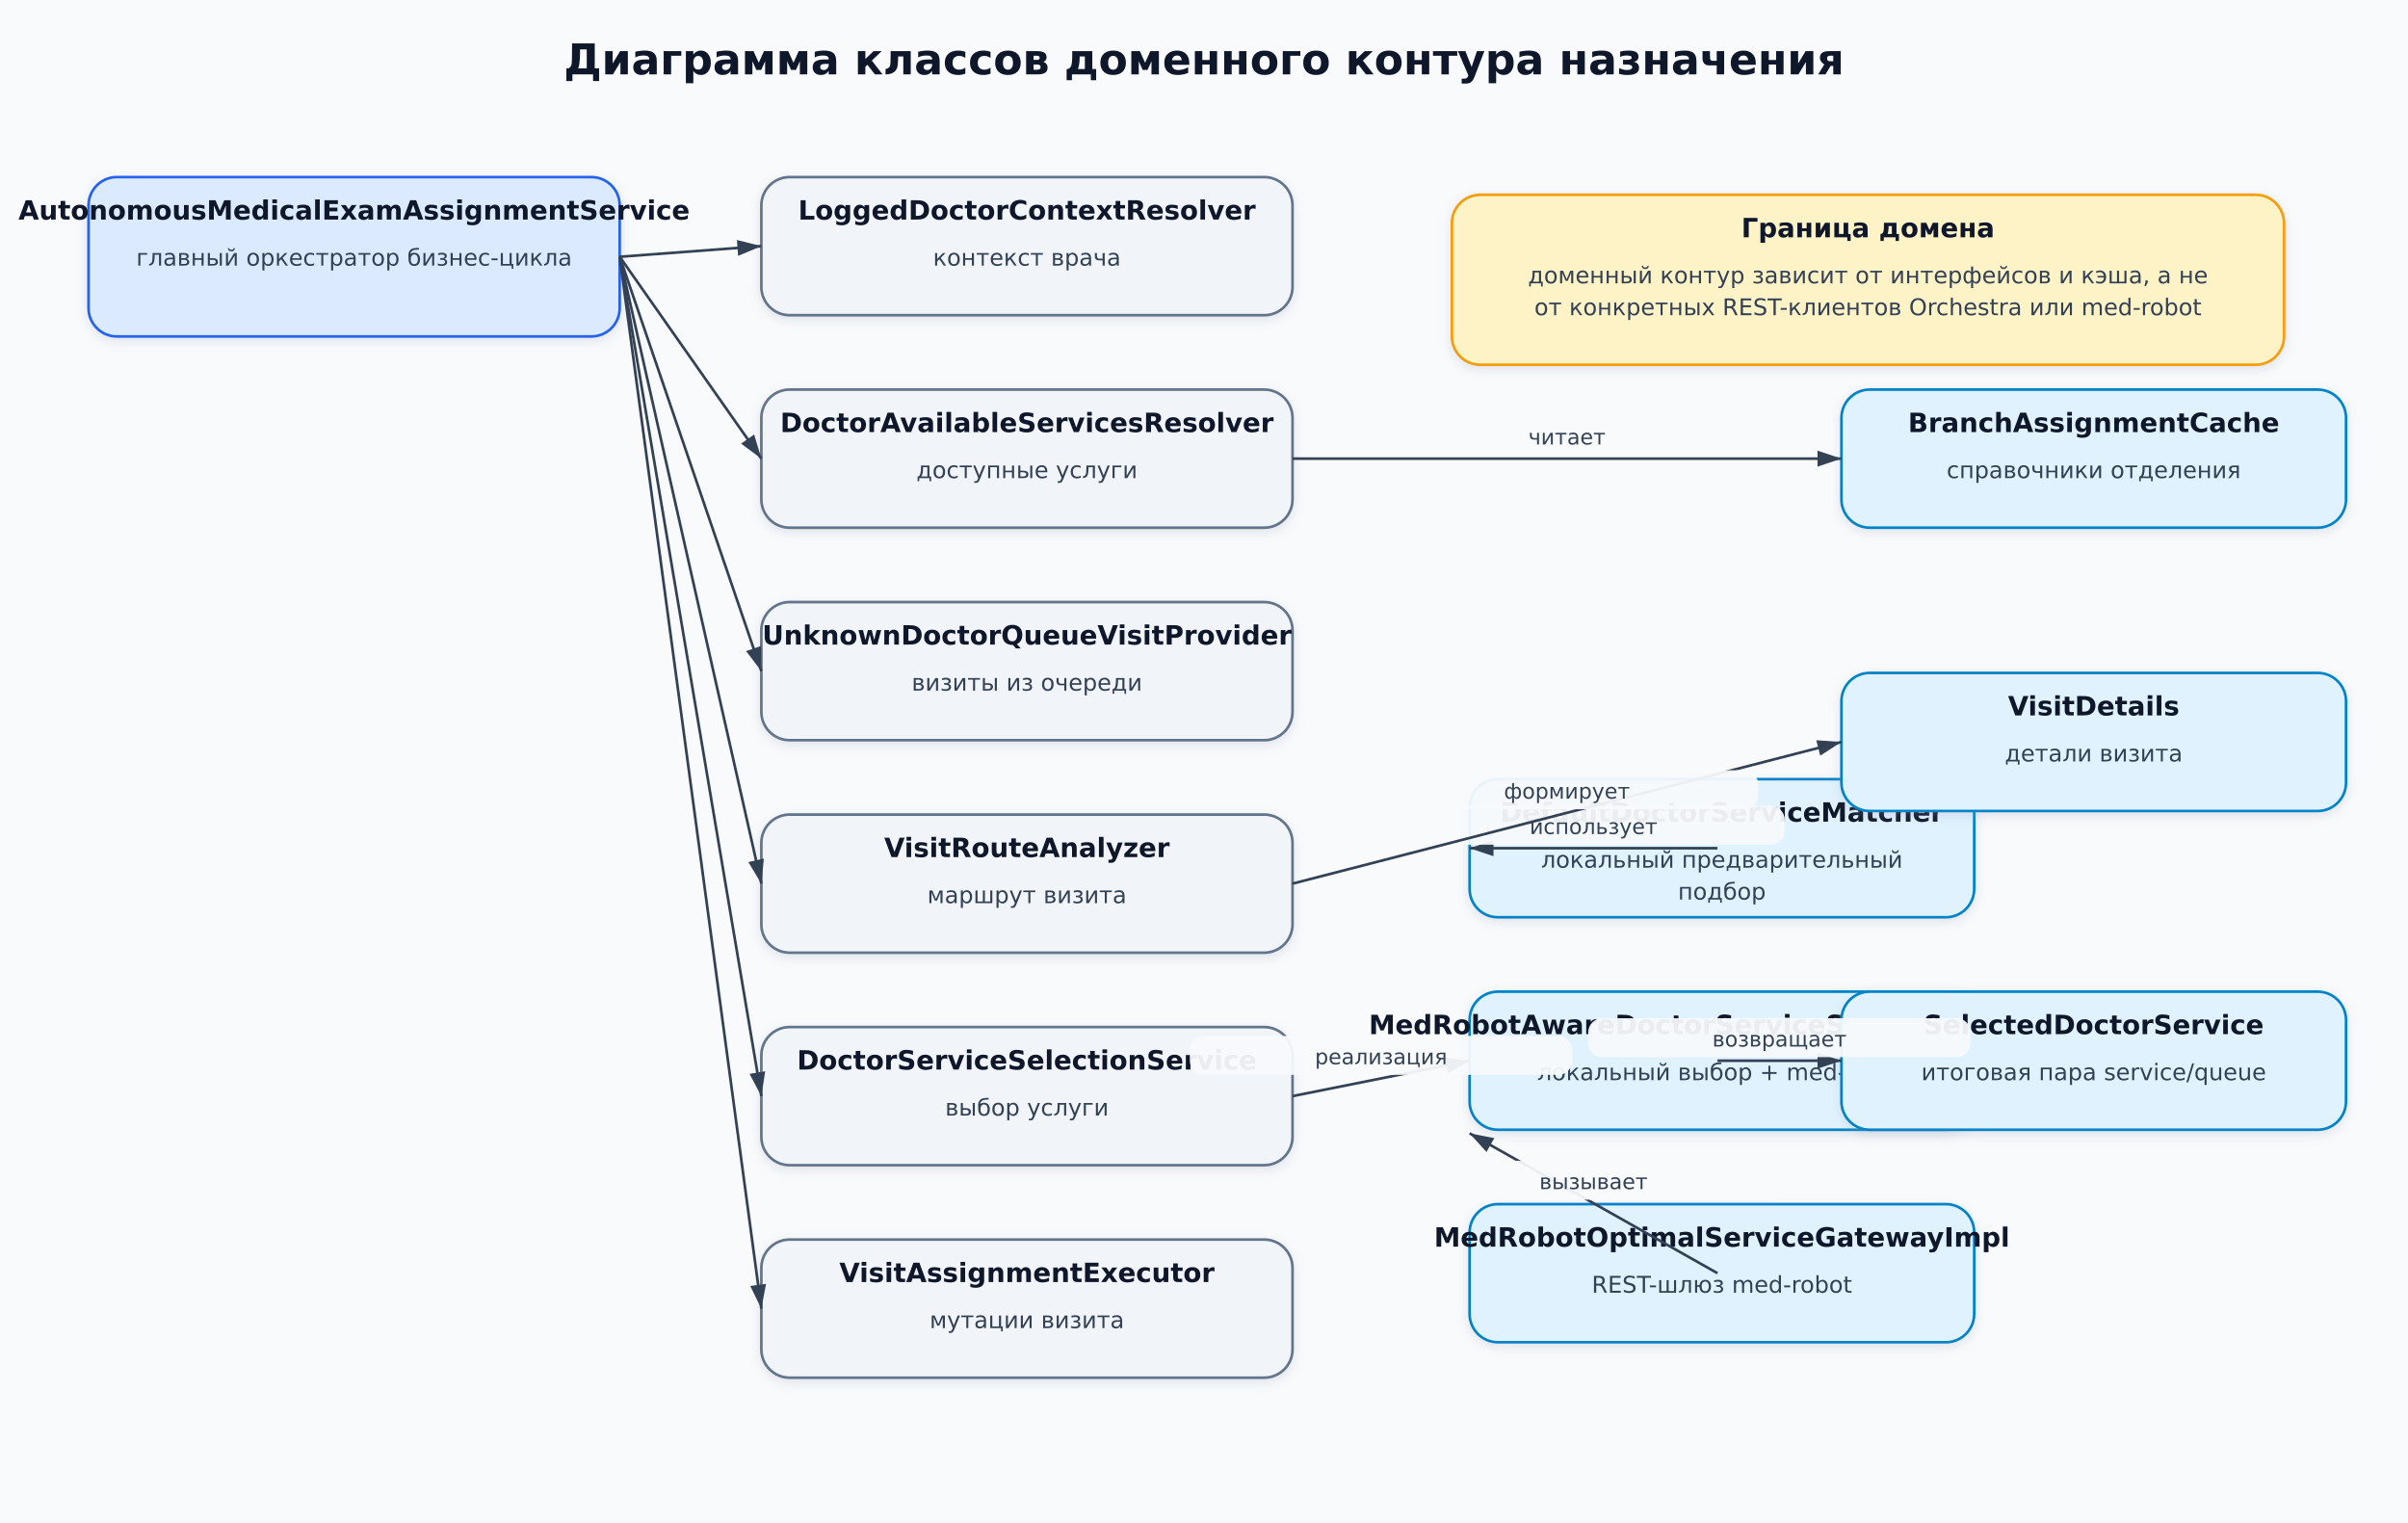
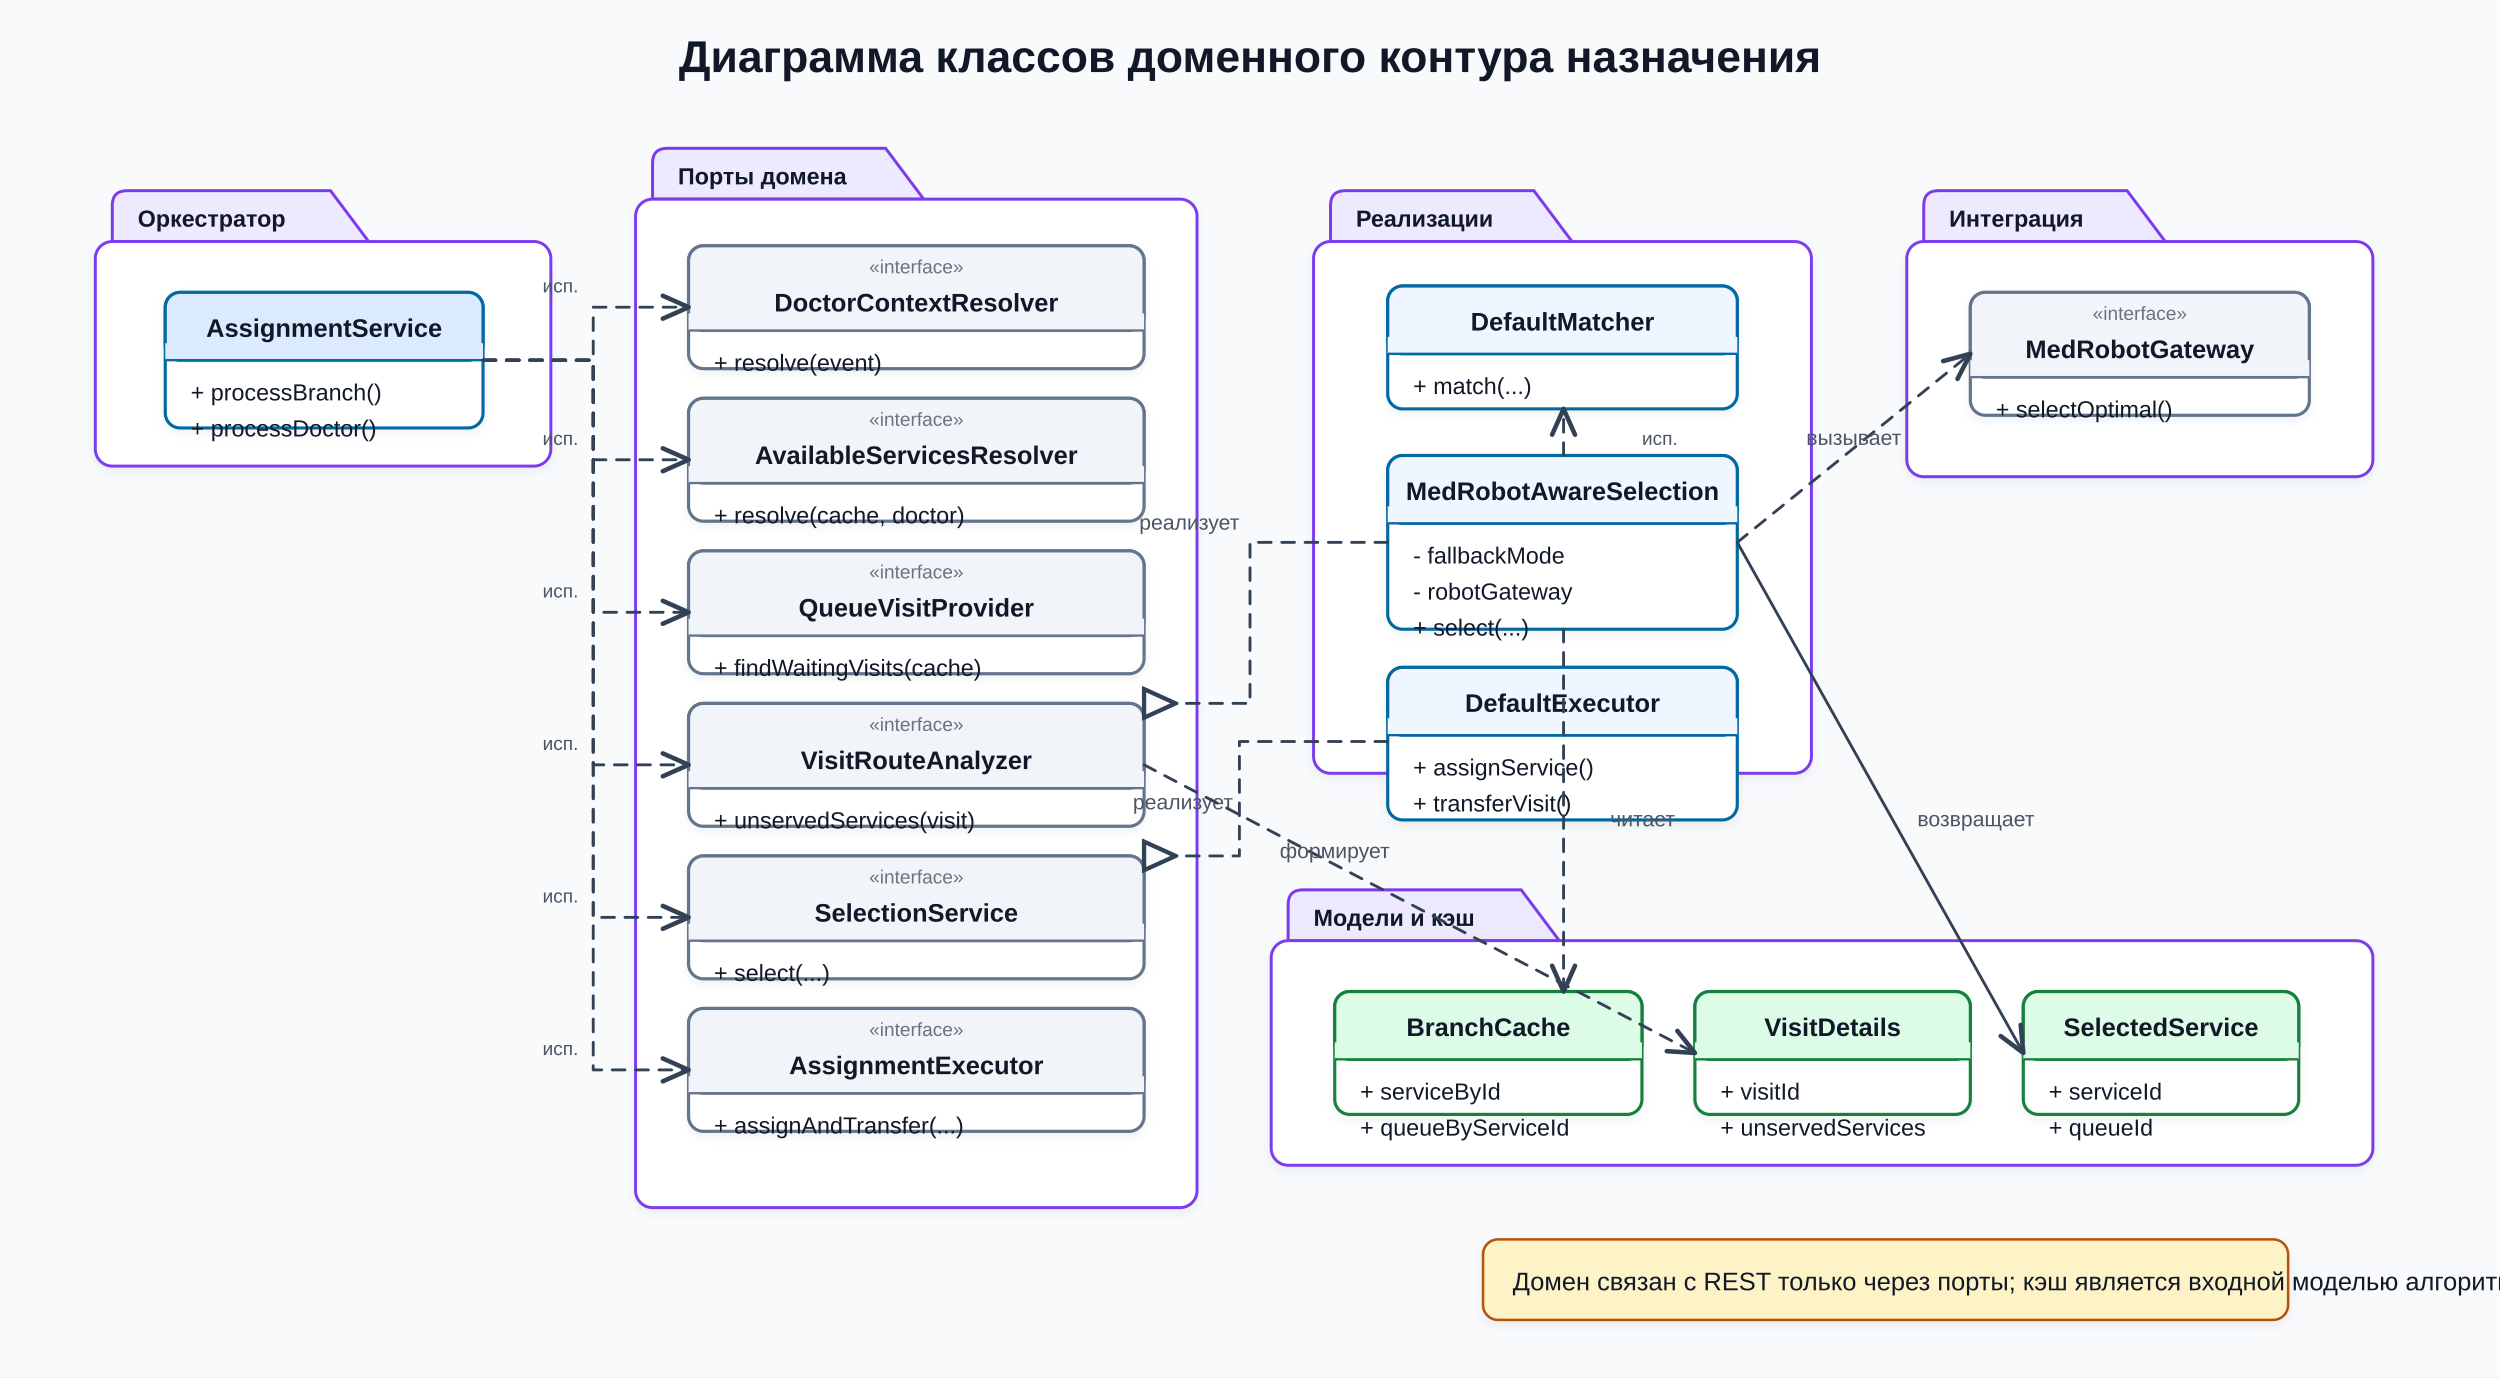
- <svg xmlns="http://www.w3.org/2000/svg" width="1360" height="860" viewBox="0 0 1360 860" role="img" aria-label="Диаграмма классов доменного контура назначения">
+ <svg xmlns="http://www.w3.org/2000/svg" width="1180" height="650" viewBox="0 0 1180 650">
  <defs>
-     <marker id="arrow" markerWidth="10" markerHeight="10" refX="9" refY="3" orient="auto" markerUnits="strokeWidth">
-       <path d="M0,0 L0,6 L9,3 z" fill="#334155" />
+     <marker id="arrow" markerWidth="12" markerHeight="10" refX="10" refY="5" orient="auto" markerUnits="strokeWidth">
+       <path d="M 1 1 L 10 5 L 1 9" fill="none" stroke="#334155" stroke-width="1.6" stroke-linecap="round" stroke-linejoin="round" />
    </marker>
-     <filter id="shadow" x="-10%" y="-10%" width="120%" height="130%">
-       <feDropShadow dx="0" dy="2" stdDeviation="3" flood-color="#94A3B8" flood-opacity="0.25" />
+     <marker id="triangle" markerWidth="14" markerHeight="12" refX="12" refY="6" orient="auto" markerUnits="strokeWidth">
+       <path d="M 1 6 L 12 1 L 12 11 Z" fill="#F8FAFC" stroke="#334155" stroke-width="1.5" />
+     </marker>
+     <marker id="green-dot" markerWidth="10" markerHeight="10" refX="5" refY="5" orient="auto">
+       <circle cx="5" cy="5" r="4" fill="#16A34A" />
+     </marker>
+     <filter id="card-shadow" x="-15%" y="-15%" width="130%" height="130%">
+       <feDropShadow dx="0" dy="2" stdDeviation="2" flood-color="#94A3B8" flood-opacity="0.16" />
    </filter>
  </defs>
-   <rect width="100%" height="100%" fill="#F8FAFC" />
-   <text x="680.0" y="42" text-anchor="middle" font-family="DejaVu Sans, Arial, sans-serif" font-size="24" font-weight="700" fill="#0F172A">Диаграмма классов доменного контура назначения</text>
-   <rect x="50" y="100" width="300" height="90" rx="16" fill="#DBEAFE" stroke="#2563EB" stroke-width="1.5" filter="url(#shadow)" />
-   <text x="200.0" y="124" text-anchor="middle" font-family="DejaVu Sans, Arial, sans-serif" font-size="15" font-weight="700" fill="#0F172A">AutonomousMedicalExamAssignmentService</text>
-   <text x="200.0" y="150" text-anchor="middle" font-family="DejaVu Sans, Arial, sans-serif" font-size="13" fill="#334155">главный оркестратор бизнес-цикла</text>
-   <rect x="430" y="100" width="300" height="78" rx="16" fill="#F1F5F9" stroke="#64748B" stroke-width="1.5" filter="url(#shadow)" />
-   <text x="580.0" y="124" text-anchor="middle" font-family="DejaVu Sans, Arial, sans-serif" font-size="15" font-weight="700" fill="#0F172A">LoggedDoctorContextResolver</text>
-   <text x="580.0" y="150" text-anchor="middle" font-family="DejaVu Sans, Arial, sans-serif" font-size="13" fill="#334155">контекст врача</text>
-   <rect x="430" y="220" width="300" height="78" rx="16" fill="#F1F5F9" stroke="#64748B" stroke-width="1.5" filter="url(#shadow)" />
-   <text x="580.0" y="244" text-anchor="middle" font-family="DejaVu Sans, Arial, sans-serif" font-size="15" font-weight="700" fill="#0F172A">DoctorAvailableServicesResolver</text>
-   <text x="580.0" y="270" text-anchor="middle" font-family="DejaVu Sans, Arial, sans-serif" font-size="13" fill="#334155">доступные услуги</text>
-   <rect x="430" y="340" width="300" height="78" rx="16" fill="#F1F5F9" stroke="#64748B" stroke-width="1.5" filter="url(#shadow)" />
-   <text x="580.0" y="364" text-anchor="middle" font-family="DejaVu Sans, Arial, sans-serif" font-size="15" font-weight="700" fill="#0F172A">UnknownDoctorQueueVisitProvider</text>
-   <text x="580.0" y="390" text-anchor="middle" font-family="DejaVu Sans, Arial, sans-serif" font-size="13" fill="#334155">визиты из очереди</text>
-   <rect x="430" y="460" width="300" height="78" rx="16" fill="#F1F5F9" stroke="#64748B" stroke-width="1.5" filter="url(#shadow)" />
-   <text x="580.0" y="484" text-anchor="middle" font-family="DejaVu Sans, Arial, sans-serif" font-size="15" font-weight="700" fill="#0F172A">VisitRouteAnalyzer</text>
-   <text x="580.0" y="510" text-anchor="middle" font-family="DejaVu Sans, Arial, sans-serif" font-size="13" fill="#334155">маршрут визита</text>
-   <rect x="430" y="580" width="300" height="78" rx="16" fill="#F1F5F9" stroke="#64748B" stroke-width="1.5" filter="url(#shadow)" />
-   <text x="580.0" y="604" text-anchor="middle" font-family="DejaVu Sans, Arial, sans-serif" font-size="15" font-weight="700" fill="#0F172A">DoctorServiceSelectionService</text>
-   <text x="580.0" y="630" text-anchor="middle" font-family="DejaVu Sans, Arial, sans-serif" font-size="13" fill="#334155">выбор услуги</text>
-   <rect x="430" y="700" width="300" height="78" rx="16" fill="#F1F5F9" stroke="#64748B" stroke-width="1.5" filter="url(#shadow)" />
-   <text x="580.0" y="724" text-anchor="middle" font-family="DejaVu Sans, Arial, sans-serif" font-size="15" font-weight="700" fill="#0F172A">VisitAssignmentExecutor</text>
-   <text x="580.0" y="750" text-anchor="middle" font-family="DejaVu Sans, Arial, sans-serif" font-size="13" fill="#334155">мутации визита</text>
-   <line x1="350" y1="145" x2="430" y2="139" stroke="#334155" stroke-width="1.5" marker-end="url(#arrow)" />
-   <line x1="350" y1="145" x2="430" y2="259" stroke="#334155" stroke-width="1.5" marker-end="url(#arrow)" />
-   <line x1="350" y1="145" x2="430" y2="379" stroke="#334155" stroke-width="1.5" marker-end="url(#arrow)" />
-   <line x1="350" y1="145" x2="430" y2="499" stroke="#334155" stroke-width="1.5" marker-end="url(#arrow)" />
-   <line x1="350" y1="145" x2="430" y2="619" stroke="#334155" stroke-width="1.5" marker-end="url(#arrow)" />
-   <line x1="350" y1="145" x2="430" y2="739" stroke="#334155" stroke-width="1.5" marker-end="url(#arrow)" />
-   <rect x="830" y="560" width="285" height="78" rx="16" fill="#E0F2FE" stroke="#0284C7" stroke-width="1.5" filter="url(#shadow)" />
-   <text x="972.5" y="584" text-anchor="middle" font-family="DejaVu Sans, Arial, sans-serif" font-size="15" font-weight="700" fill="#0F172A">MedRobotAwareDoctorServiceSelectionService</text>
-   <text x="972.5" y="610" text-anchor="middle" font-family="DejaVu Sans, Arial, sans-serif" font-size="13" fill="#334155">локальный выбор + med-robot</text>
-   <rect x="830" y="440" width="285" height="78" rx="16" fill="#E0F2FE" stroke="#0284C7" stroke-width="1.5" filter="url(#shadow)" />
-   <text x="972.5" y="464" text-anchor="middle" font-family="DejaVu Sans, Arial, sans-serif" font-size="15" font-weight="700" fill="#0F172A">DefaultDoctorServiceMatcher</text>
-   <text x="972.5" y="490" text-anchor="middle" font-family="DejaVu Sans, Arial, sans-serif" font-size="13" fill="#334155">локальный предварительный</text>
-   <text x="972.5" y="508" text-anchor="middle" font-family="DejaVu Sans, Arial, sans-serif" font-size="13" fill="#334155">подбор</text>
-   <rect x="830" y="680" width="285" height="78" rx="16" fill="#E0F2FE" stroke="#0284C7" stroke-width="1.5" filter="url(#shadow)" />
-   <text x="972.5" y="704" text-anchor="middle" font-family="DejaVu Sans, Arial, sans-serif" font-size="15" font-weight="700" fill="#0F172A">MedRobotOptimalServiceGatewayImpl</text>
-   <text x="972.5" y="730" text-anchor="middle" font-family="DejaVu Sans, Arial, sans-serif" font-size="13" fill="#334155">REST-шлюз med-robot</text>
-   <rect x="1040" y="220" width="285" height="78" rx="16" fill="#E0F2FE" stroke="#0284C7" stroke-width="1.5" filter="url(#shadow)" />
-   <text x="1182.5" y="244" text-anchor="middle" font-family="DejaVu Sans, Arial, sans-serif" font-size="15" font-weight="700" fill="#0F172A">BranchAssignmentCache</text>
-   <text x="1182.5" y="270" text-anchor="middle" font-family="DejaVu Sans, Arial, sans-serif" font-size="13" fill="#334155">справочники отделения</text>
-   <rect x="1040" y="380" width="285" height="78" rx="16" fill="#E0F2FE" stroke="#0284C7" stroke-width="1.5" filter="url(#shadow)" />
-   <text x="1182.5" y="404" text-anchor="middle" font-family="DejaVu Sans, Arial, sans-serif" font-size="15" font-weight="700" fill="#0F172A">VisitDetails</text>
-   <text x="1182.5" y="430" text-anchor="middle" font-family="DejaVu Sans, Arial, sans-serif" font-size="13" fill="#334155">детали визита</text>
-   <rect x="1040" y="560" width="285" height="78" rx="16" fill="#E0F2FE" stroke="#0284C7" stroke-width="1.5" filter="url(#shadow)" />
-   <text x="1182.5" y="584" text-anchor="middle" font-family="DejaVu Sans, Arial, sans-serif" font-size="15" font-weight="700" fill="#0F172A">SelectedDoctorService</text>
-   <text x="1182.5" y="610" text-anchor="middle" font-family="DejaVu Sans, Arial, sans-serif" font-size="13" fill="#334155">итоговая пара service/queue</text>
-   <line x1="730" y1="619" x2="830" y2="599" stroke="#334155" stroke-width="1.5" marker-end="url(#arrow)" />
-   <rect x="672.0" y="585.0" width="216" height="22" rx="8" fill="#F8FAFC" opacity="0.94" />
-   <text x="780.0" y="601.0" text-anchor="middle" font-family="DejaVu Sans, Arial, sans-serif" font-size="12" fill="#334155">реализация</text>
-   <line x1="970" y1="599" x2="1040" y2="599" stroke="#334155" stroke-width="1.5" marker-end="url(#arrow)" />
-   <rect x="897.0" y="575.0" width="216" height="22" rx="8" fill="#F8FAFC" opacity="0.94" />
-   <text x="1005.0" y="591.0" text-anchor="middle" font-family="DejaVu Sans, Arial, sans-serif" font-size="12" fill="#334155">возвращает</text>
-   <line x1="970" y1="479" x2="830" y2="479" stroke="#334155" stroke-width="1.5" marker-end="url(#arrow)" />
-   <rect x="792.0" y="455.0" width="216" height="22" rx="8" fill="#F8FAFC" opacity="0.94" />
-   <text x="900.0" y="471.0" text-anchor="middle" font-family="DejaVu Sans, Arial, sans-serif" font-size="12" fill="#334155">использует</text>
-   <line x1="970" y1="719" x2="830" y2="640" stroke="#334155" stroke-width="1.5" marker-end="url(#arrow)" />
-   <rect x="792.0" y="655.5" width="216" height="22" rx="8" fill="#F8FAFC" opacity="0.94" />
-   <text x="900.0" y="671.5" text-anchor="middle" font-family="DejaVu Sans, Arial, sans-serif" font-size="12" fill="#334155">вызывает</text>
-   <line x1="730" y1="499" x2="1040" y2="419" stroke="#334155" stroke-width="1.5" marker-end="url(#arrow)" />
-   <rect x="777.0" y="435.0" width="216" height="22" rx="8" fill="#F8FAFC" opacity="0.94" />
-   <text x="885.0" y="451.0" text-anchor="middle" font-family="DejaVu Sans, Arial, sans-serif" font-size="12" fill="#334155">формирует</text>
-   <line x1="730" y1="259" x2="1040" y2="259" stroke="#334155" stroke-width="1.5" marker-end="url(#arrow)" />
-   <rect x="777.0" y="235.0" width="216" height="22" rx="8" fill="#F8FAFC" opacity="0.94" />
-   <text x="885.0" y="251.0" text-anchor="middle" font-family="DejaVu Sans, Arial, sans-serif" font-size="12" fill="#334155">читает</text>
-   <rect x="820" y="110" width="470" height="96" rx="16" fill="#FEF3C7" stroke="#F59E0B" stroke-width="1.5" filter="url(#shadow)" />
-   <text x="1055.0" y="134" text-anchor="middle" font-family="DejaVu Sans, Arial, sans-serif" font-size="15" font-weight="700" fill="#0F172A">Граница домена</text>
-   <text x="1055.0" y="160" text-anchor="middle" font-family="DejaVu Sans, Arial, sans-serif" font-size="13" fill="#334155">доменный контур зависит от интерфейсов и кэша, а не</text>
-   <text x="1055.0" y="178" text-anchor="middle" font-family="DejaVu Sans, Arial, sans-serif" font-size="13" fill="#334155">от конкретных REST-клиентов Orchestra или med-robot</text>
+   <rect x="0" y="0" width="1180" height="650" fill="#F8FAFC" />
+   <text x="590.0" y="34" text-anchor="middle" font-family="Segoe UI, Arial, sans-serif" font-size="21" font-weight="700" fill="#111827">Диаграмма классов доменного контура назначения</text>
+   <path d="M 53 114 L 53 97 Q 53 90 60 90 L 156 90 L 174 114 Z" fill="#EDE9FE" stroke="#7C3AED" stroke-width="1.4" />
+   <rect x="45" y="114" width="215" height="106" rx="8" ry="8" fill="#FFFFFF" stroke="#7C3AED" stroke-width="1.4" filter="url(#card-shadow)" />
+   <text x="65" y="107" text-anchor="start" font-family="Segoe UI, Arial, sans-serif" font-size="11" font-weight="700" fill="#111827" style="">
+     <tspan x="65" dy="0">Оркестратор</tspan>
+   </text>
+   <rect x="78" y="138" width="150" height="64" rx="7" ry="7" fill="#FFFFFF" stroke="#0369A1" stroke-width="1.5" filter="url(#card-shadow)" />
+   <rect x="78" y="138" width="150" height="32" rx="7" ry="7" fill="#DBEAFE" stroke="#0369A1" stroke-width="1.5" />
+   <rect x="78" y="162" width="150" height="8" fill="#DBEAFE" stroke="none" />
+   <text x="153.0" y="159" text-anchor="middle" font-family="Segoe UI, Arial, sans-serif" font-size="12" font-weight="700" fill="#111827" style="">
+     <tspan x="153.0" dy="0">AssignmentService</tspan>
+   </text>
+   <line x1="78" y1="170" x2="228" y2="170" stroke="#0369A1" stroke-width="1.1" />
+   <text x="90" y="189" text-anchor="start" font-family="Segoe UI, Arial, sans-serif" font-size="11" font-weight="400" fill="#111827" style="">
+     <tspan x="90" dy="0">+ processBranch()</tspan>
+   </text>
+   <text x="90" y="206" text-anchor="start" font-family="Segoe UI, Arial, sans-serif" font-size="11" font-weight="400" fill="#111827" style="">
+     <tspan x="90" dy="0">+ processDoctor()</tspan>
+   </text>
+   <path d="M 308 94 L 308 77 Q 308 70 315 70 L 418 70 L 436 94 Z" fill="#EDE9FE" stroke="#7C3AED" stroke-width="1.4" />
+   <rect x="300" y="94" width="265" height="476" rx="8" ry="8" fill="#FFFFFF" stroke="#7C3AED" stroke-width="1.4" filter="url(#card-shadow)" />
+   <text x="320" y="87" text-anchor="start" font-family="Segoe UI, Arial, sans-serif" font-size="11" font-weight="700" fill="#111827" style="">
+     <tspan x="320" dy="0">Порты домена</tspan>
+   </text>
+   <rect x="325" y="116" width="215" height="58" rx="7" ry="7" fill="#FFFFFF" stroke="#64748B" stroke-width="1.5" filter="url(#card-shadow)" />
+   <rect x="325" y="116" width="215" height="40" rx="7" ry="7" fill="#F1F5F9" stroke="#64748B" stroke-width="1.5" />
+   <rect x="325" y="148" width="215" height="8" fill="#F1F5F9" stroke="none" />
+   <text x="432.5" y="129" text-anchor="middle" font-family="Segoe UI, Arial, sans-serif" font-size="9" font-weight="400" fill="#6B7280" style="">
+     <tspan x="432.5" dy="0">«interface»</tspan>
+   </text>
+   <text x="432.5" y="147" text-anchor="middle" font-family="Segoe UI, Arial, sans-serif" font-size="12" font-weight="700" fill="#111827" style="">
+     <tspan x="432.5" dy="0">DoctorContextResolver</tspan>
+   </text>
+   <line x1="325" y1="156" x2="540" y2="156" stroke="#64748B" stroke-width="1.1" />
+   <text x="337" y="175" text-anchor="start" font-family="Segoe UI, Arial, sans-serif" font-size="11" font-weight="400" fill="#111827" style="">
+     <tspan x="337" dy="0">+ resolve(event)</tspan>
+   </text>
+   <rect x="325" y="188" width="215" height="58" rx="7" ry="7" fill="#FFFFFF" stroke="#64748B" stroke-width="1.5" filter="url(#card-shadow)" />
+   <rect x="325" y="188" width="215" height="40" rx="7" ry="7" fill="#F1F5F9" stroke="#64748B" stroke-width="1.5" />
+   <rect x="325" y="220" width="215" height="8" fill="#F1F5F9" stroke="none" />
+   <text x="432.5" y="201" text-anchor="middle" font-family="Segoe UI, Arial, sans-serif" font-size="9" font-weight="400" fill="#6B7280" style="">
+     <tspan x="432.5" dy="0">«interface»</tspan>
+   </text>
+   <text x="432.5" y="219" text-anchor="middle" font-family="Segoe UI, Arial, sans-serif" font-size="12" font-weight="700" fill="#111827" style="">
+     <tspan x="432.5" dy="0">AvailableServicesResolver</tspan>
+   </text>
+   <line x1="325" y1="228" x2="540" y2="228" stroke="#64748B" stroke-width="1.1" />
+   <text x="337" y="247" text-anchor="start" font-family="Segoe UI, Arial, sans-serif" font-size="11" font-weight="400" fill="#111827" style="">
+     <tspan x="337" dy="0">+ resolve(cache, doctor)</tspan>
+   </text>
+   <rect x="325" y="260" width="215" height="58" rx="7" ry="7" fill="#FFFFFF" stroke="#64748B" stroke-width="1.5" filter="url(#card-shadow)" />
+   <rect x="325" y="260" width="215" height="40" rx="7" ry="7" fill="#F1F5F9" stroke="#64748B" stroke-width="1.5" />
+   <rect x="325" y="292" width="215" height="8" fill="#F1F5F9" stroke="none" />
+   <text x="432.5" y="273" text-anchor="middle" font-family="Segoe UI, Arial, sans-serif" font-size="9" font-weight="400" fill="#6B7280" style="">
+     <tspan x="432.5" dy="0">«interface»</tspan>
+   </text>
+   <text x="432.5" y="291" text-anchor="middle" font-family="Segoe UI, Arial, sans-serif" font-size="12" font-weight="700" fill="#111827" style="">
+     <tspan x="432.5" dy="0">QueueVisitProvider</tspan>
+   </text>
+   <line x1="325" y1="300" x2="540" y2="300" stroke="#64748B" stroke-width="1.1" />
+   <text x="337" y="319" text-anchor="start" font-family="Segoe UI, Arial, sans-serif" font-size="11" font-weight="400" fill="#111827" style="">
+     <tspan x="337" dy="0">+ findWaitingVisits(cache)</tspan>
+   </text>
+   <rect x="325" y="332" width="215" height="58" rx="7" ry="7" fill="#FFFFFF" stroke="#64748B" stroke-width="1.5" filter="url(#card-shadow)" />
+   <rect x="325" y="332" width="215" height="40" rx="7" ry="7" fill="#F1F5F9" stroke="#64748B" stroke-width="1.5" />
+   <rect x="325" y="364" width="215" height="8" fill="#F1F5F9" stroke="none" />
+   <text x="432.5" y="345" text-anchor="middle" font-family="Segoe UI, Arial, sans-serif" font-size="9" font-weight="400" fill="#6B7280" style="">
+     <tspan x="432.5" dy="0">«interface»</tspan>
+   </text>
+   <text x="432.5" y="363" text-anchor="middle" font-family="Segoe UI, Arial, sans-serif" font-size="12" font-weight="700" fill="#111827" style="">
+     <tspan x="432.5" dy="0">VisitRouteAnalyzer</tspan>
+   </text>
+   <line x1="325" y1="372" x2="540" y2="372" stroke="#64748B" stroke-width="1.1" />
+   <text x="337" y="391" text-anchor="start" font-family="Segoe UI, Arial, sans-serif" font-size="11" font-weight="400" fill="#111827" style="">
+     <tspan x="337" dy="0">+ unservedServices(visit)</tspan>
+   </text>
+   <rect x="325" y="404" width="215" height="58" rx="7" ry="7" fill="#FFFFFF" stroke="#64748B" stroke-width="1.5" filter="url(#card-shadow)" />
+   <rect x="325" y="404" width="215" height="40" rx="7" ry="7" fill="#F1F5F9" stroke="#64748B" stroke-width="1.5" />
+   <rect x="325" y="436" width="215" height="8" fill="#F1F5F9" stroke="none" />
+   <text x="432.5" y="417" text-anchor="middle" font-family="Segoe UI, Arial, sans-serif" font-size="9" font-weight="400" fill="#6B7280" style="">
+     <tspan x="432.5" dy="0">«interface»</tspan>
+   </text>
+   <text x="432.5" y="435" text-anchor="middle" font-family="Segoe UI, Arial, sans-serif" font-size="12" font-weight="700" fill="#111827" style="">
+     <tspan x="432.5" dy="0">SelectionService</tspan>
+   </text>
+   <line x1="325" y1="444" x2="540" y2="444" stroke="#64748B" stroke-width="1.1" />
+   <text x="337" y="463" text-anchor="start" font-family="Segoe UI, Arial, sans-serif" font-size="11" font-weight="400" fill="#111827" style="">
+     <tspan x="337" dy="0">+ select(...)</tspan>
+   </text>
+   <rect x="325" y="476" width="215" height="58" rx="7" ry="7" fill="#FFFFFF" stroke="#64748B" stroke-width="1.5" filter="url(#card-shadow)" />
+   <rect x="325" y="476" width="215" height="40" rx="7" ry="7" fill="#F1F5F9" stroke="#64748B" stroke-width="1.5" />
+   <rect x="325" y="508" width="215" height="8" fill="#F1F5F9" stroke="none" />
+   <text x="432.5" y="489" text-anchor="middle" font-family="Segoe UI, Arial, sans-serif" font-size="9" font-weight="400" fill="#6B7280" style="">
+     <tspan x="432.5" dy="0">«interface»</tspan>
+   </text>
+   <text x="432.5" y="507" text-anchor="middle" font-family="Segoe UI, Arial, sans-serif" font-size="12" font-weight="700" fill="#111827" style="">
+     <tspan x="432.5" dy="0">AssignmentExecutor</tspan>
+   </text>
+   <line x1="325" y1="516" x2="540" y2="516" stroke="#64748B" stroke-width="1.1" />
+   <text x="337" y="535" text-anchor="start" font-family="Segoe UI, Arial, sans-serif" font-size="11" font-weight="400" fill="#111827" style="">
+     <tspan x="337" dy="0">+ assignAndTransfer(...)</tspan>
+   </text>
+   <path d="M 628 114 L 628 97 Q 628 90 635 90 L 724 90 L 742 114 Z" fill="#EDE9FE" stroke="#7C3AED" stroke-width="1.4" />
+   <rect x="620" y="114" width="235" height="251" rx="8" ry="8" fill="#FFFFFF" stroke="#7C3AED" stroke-width="1.4" filter="url(#card-shadow)" />
+   <text x="640" y="107" text-anchor="start" font-family="Segoe UI, Arial, sans-serif" font-size="11" font-weight="700" fill="#111827" style="">
+     <tspan x="640" dy="0">Реализации</tspan>
+   </text>
+   <rect x="655" y="135" width="165" height="58" rx="7" ry="7" fill="#FFFFFF" stroke="#0369A1" stroke-width="1.5" filter="url(#card-shadow)" />
+   <rect x="655" y="135" width="165" height="32" rx="7" ry="7" fill="#EFF6FF" stroke="#0369A1" stroke-width="1.5" />
+   <rect x="655" y="159" width="165" height="8" fill="#EFF6FF" stroke="none" />
+   <text x="737.5" y="156" text-anchor="middle" font-family="Segoe UI, Arial, sans-serif" font-size="12" font-weight="700" fill="#111827" style="">
+     <tspan x="737.5" dy="0">DefaultMatcher</tspan>
+   </text>
+   <line x1="655" y1="167" x2="820" y2="167" stroke="#0369A1" stroke-width="1.1" />
+   <text x="667" y="186" text-anchor="start" font-family="Segoe UI, Arial, sans-serif" font-size="11" font-weight="400" fill="#111827" style="">
+     <tspan x="667" dy="0">+ match(...)</tspan>
+   </text>
+   <rect x="655" y="215" width="165" height="82" rx="7" ry="7" fill="#FFFFFF" stroke="#0369A1" stroke-width="1.5" filter="url(#card-shadow)" />
+   <rect x="655" y="215" width="165" height="32" rx="7" ry="7" fill="#EFF6FF" stroke="#0369A1" stroke-width="1.5" />
+   <rect x="655" y="239" width="165" height="8" fill="#EFF6FF" stroke="none" />
+   <text x="737.5" y="236" text-anchor="middle" font-family="Segoe UI, Arial, sans-serif" font-size="12" font-weight="700" fill="#111827" style="">
+     <tspan x="737.5" dy="0">MedRobotAwareSelection</tspan>
+   </text>
+   <line x1="655" y1="247" x2="820" y2="247" stroke="#0369A1" stroke-width="1.1" />
+   <text x="667" y="266" text-anchor="start" font-family="Segoe UI, Arial, sans-serif" font-size="11" font-weight="400" fill="#111827" style="">
+     <tspan x="667" dy="0">- fallbackMode</tspan>
+   </text>
+   <text x="667" y="283" text-anchor="start" font-family="Segoe UI, Arial, sans-serif" font-size="11" font-weight="400" fill="#111827" style="">
+     <tspan x="667" dy="0">- robotGateway</tspan>
+   </text>
+   <text x="667" y="300" text-anchor="start" font-family="Segoe UI, Arial, sans-serif" font-size="11" font-weight="400" fill="#111827" style="">
+     <tspan x="667" dy="0">+ select(...)</tspan>
+   </text>
+   <rect x="655" y="315" width="165" height="72" rx="7" ry="7" fill="#FFFFFF" stroke="#0369A1" stroke-width="1.5" filter="url(#card-shadow)" />
+   <rect x="655" y="315" width="165" height="32" rx="7" ry="7" fill="#EFF6FF" stroke="#0369A1" stroke-width="1.5" />
+   <rect x="655" y="339" width="165" height="8" fill="#EFF6FF" stroke="none" />
+   <text x="737.5" y="336" text-anchor="middle" font-family="Segoe UI, Arial, sans-serif" font-size="12" font-weight="700" fill="#111827" style="">
+     <tspan x="737.5" dy="0">DefaultExecutor</tspan>
+   </text>
+   <line x1="655" y1="347" x2="820" y2="347" stroke="#0369A1" stroke-width="1.1" />
+   <text x="667" y="366" text-anchor="start" font-family="Segoe UI, Arial, sans-serif" font-size="11" font-weight="400" fill="#111827" style="">
+     <tspan x="667" dy="0">+ assignService()</tspan>
+   </text>
+   <text x="667" y="383" text-anchor="start" font-family="Segoe UI, Arial, sans-serif" font-size="11" font-weight="400" fill="#111827" style="">
+     <tspan x="667" dy="0">+ transferVisit()</tspan>
+   </text>
+   <path d="M 908 114 L 908 97 Q 908 90 915 90 L 1004 90 L 1022 114 Z" fill="#EDE9FE" stroke="#7C3AED" stroke-width="1.4" />
+   <rect x="900" y="114" width="220" height="111" rx="8" ry="8" fill="#FFFFFF" stroke="#7C3AED" stroke-width="1.4" filter="url(#card-shadow)" />
+   <text x="920" y="107" text-anchor="start" font-family="Segoe UI, Arial, sans-serif" font-size="11" font-weight="700" fill="#111827" style="">
+     <tspan x="920" dy="0">Интеграция</tspan>
+   </text>
+   <rect x="930" y="138" width="160" height="58" rx="7" ry="7" fill="#FFFFFF" stroke="#64748B" stroke-width="1.5" filter="url(#card-shadow)" />
+   <rect x="930" y="138" width="160" height="40" rx="7" ry="7" fill="#F1F5F9" stroke="#64748B" stroke-width="1.5" />
+   <rect x="930" y="170" width="160" height="8" fill="#F1F5F9" stroke="none" />
+   <text x="1010.0" y="151" text-anchor="middle" font-family="Segoe UI, Arial, sans-serif" font-size="9" font-weight="400" fill="#6B7280" style="">
+     <tspan x="1010.0" dy="0">«interface»</tspan>
+   </text>
+   <text x="1010.0" y="169" text-anchor="middle" font-family="Segoe UI, Arial, sans-serif" font-size="12" font-weight="700" fill="#111827" style="">
+     <tspan x="1010.0" dy="0">MedRobotGateway</tspan>
+   </text>
+   <line x1="930" y1="178" x2="1090" y2="178" stroke="#64748B" stroke-width="1.1" />
+   <text x="942" y="197" text-anchor="start" font-family="Segoe UI, Arial, sans-serif" font-size="11" font-weight="400" fill="#111827" style="">
+     <tspan x="942" dy="0">+ selectOptimal()</tspan>
+   </text>
+   <path d="M 608 444 L 608 427 Q 608 420 615 420 L 718 420 L 736 444 Z" fill="#EDE9FE" stroke="#7C3AED" stroke-width="1.4" />
+   <rect x="600" y="444" width="520" height="106" rx="8" ry="8" fill="#FFFFFF" stroke="#7C3AED" stroke-width="1.4" filter="url(#card-shadow)" />
+   <text x="620" y="437" text-anchor="start" font-family="Segoe UI, Arial, sans-serif" font-size="11" font-weight="700" fill="#111827" style="">
+     <tspan x="620" dy="0">Модели и кэш</tspan>
+   </text>
+   <rect x="630" y="468" width="145" height="58" rx="7" ry="7" fill="#FFFFFF" stroke="#15803D" stroke-width="1.5" filter="url(#card-shadow)" />
+   <rect x="630" y="468" width="145" height="32" rx="7" ry="7" fill="#DCFCE7" stroke="#15803D" stroke-width="1.5" />
+   <rect x="630" y="492" width="145" height="8" fill="#DCFCE7" stroke="none" />
+   <text x="702.5" y="489" text-anchor="middle" font-family="Segoe UI, Arial, sans-serif" font-size="12" font-weight="700" fill="#111827" style="">
+     <tspan x="702.5" dy="0">BranchCache</tspan>
+   </text>
+   <line x1="630" y1="500" x2="775" y2="500" stroke="#15803D" stroke-width="1.1" />
+   <text x="642" y="519" text-anchor="start" font-family="Segoe UI, Arial, sans-serif" font-size="11" font-weight="400" fill="#111827" style="">
+     <tspan x="642" dy="0">+ serviceById</tspan>
+   </text>
+   <text x="642" y="536" text-anchor="start" font-family="Segoe UI, Arial, sans-serif" font-size="11" font-weight="400" fill="#111827" style="">
+     <tspan x="642" dy="0">+ queueByServiceId</tspan>
+   </text>
+   <rect x="800" y="468" width="130" height="58" rx="7" ry="7" fill="#FFFFFF" stroke="#15803D" stroke-width="1.5" filter="url(#card-shadow)" />
+   <rect x="800" y="468" width="130" height="32" rx="7" ry="7" fill="#DCFCE7" stroke="#15803D" stroke-width="1.5" />
+   <rect x="800" y="492" width="130" height="8" fill="#DCFCE7" stroke="none" />
+   <text x="865.0" y="489" text-anchor="middle" font-family="Segoe UI, Arial, sans-serif" font-size="12" font-weight="700" fill="#111827" style="">
+     <tspan x="865.0" dy="0">VisitDetails</tspan>
+   </text>
+   <line x1="800" y1="500" x2="930" y2="500" stroke="#15803D" stroke-width="1.1" />
+   <text x="812" y="519" text-anchor="start" font-family="Segoe UI, Arial, sans-serif" font-size="11" font-weight="400" fill="#111827" style="">
+     <tspan x="812" dy="0">+ visitId</tspan>
+   </text>
+   <text x="812" y="536" text-anchor="start" font-family="Segoe UI, Arial, sans-serif" font-size="11" font-weight="400" fill="#111827" style="">
+     <tspan x="812" dy="0">+ unservedServices</tspan>
+   </text>
+   <rect x="955" y="468" width="130" height="58" rx="7" ry="7" fill="#FFFFFF" stroke="#15803D" stroke-width="1.5" filter="url(#card-shadow)" />
+   <rect x="955" y="468" width="130" height="32" rx="7" ry="7" fill="#DCFCE7" stroke="#15803D" stroke-width="1.5" />
+   <rect x="955" y="492" width="130" height="8" fill="#DCFCE7" stroke="none" />
+   <text x="1020.0" y="489" text-anchor="middle" font-family="Segoe UI, Arial, sans-serif" font-size="12" font-weight="700" fill="#111827" style="">
+     <tspan x="1020.0" dy="0">SelectedService</tspan>
+   </text>
+   <line x1="955" y1="500" x2="1085" y2="500" stroke="#15803D" stroke-width="1.1" />
+   <text x="967" y="519" text-anchor="start" font-family="Segoe UI, Arial, sans-serif" font-size="11" font-weight="400" fill="#111827" style="">
+     <tspan x="967" dy="0">+ serviceId</tspan>
+   </text>
+   <text x="967" y="536" text-anchor="start" font-family="Segoe UI, Arial, sans-serif" font-size="11" font-weight="400" fill="#111827" style="">
+     <tspan x="967" dy="0">+ queueId</tspan>
+   </text>
+   <path d="M 228 170 L 280 170 L 280 145.0 L 325 145.0" fill="none" stroke="#334155" stroke-width="1.35" stroke-linecap="round" stroke-linejoin="round" stroke-dasharray="6 5" marker-end="url(#arrow)" />
+   <text x="273" y="138.0" text-anchor="end" font-family="Segoe UI, Arial, sans-serif" font-size="9" font-weight="400" fill="#4B5563" style="">
+     <tspan x="273" dy="0">исп.</tspan>
+   </text>
+   <path d="M 228 170 L 280 170 L 280 217.0 L 325 217.0" fill="none" stroke="#334155" stroke-width="1.35" stroke-linecap="round" stroke-linejoin="round" stroke-dasharray="6 5" marker-end="url(#arrow)" />
+   <text x="273" y="210.0" text-anchor="end" font-family="Segoe UI, Arial, sans-serif" font-size="9" font-weight="400" fill="#4B5563" style="">
+     <tspan x="273" dy="0">исп.</tspan>
+   </text>
+   <path d="M 228 170 L 280 170 L 280 289.0 L 325 289.0" fill="none" stroke="#334155" stroke-width="1.35" stroke-linecap="round" stroke-linejoin="round" stroke-dasharray="6 5" marker-end="url(#arrow)" />
+   <text x="273" y="282.0" text-anchor="end" font-family="Segoe UI, Arial, sans-serif" font-size="9" font-weight="400" fill="#4B5563" style="">
+     <tspan x="273" dy="0">исп.</tspan>
+   </text>
+   <path d="M 228 170 L 280 170 L 280 361.0 L 325 361.0" fill="none" stroke="#334155" stroke-width="1.35" stroke-linecap="round" stroke-linejoin="round" stroke-dasharray="6 5" marker-end="url(#arrow)" />
+   <text x="273" y="354.0" text-anchor="end" font-family="Segoe UI, Arial, sans-serif" font-size="9" font-weight="400" fill="#4B5563" style="">
+     <tspan x="273" dy="0">исп.</tspan>
+   </text>
+   <path d="M 228 170 L 280 170 L 280 433.0 L 325 433.0" fill="none" stroke="#334155" stroke-width="1.35" stroke-linecap="round" stroke-linejoin="round" stroke-dasharray="6 5" marker-end="url(#arrow)" />
+   <text x="273" y="426.0" text-anchor="end" font-family="Segoe UI, Arial, sans-serif" font-size="9" font-weight="400" fill="#4B5563" style="">
+     <tspan x="273" dy="0">исп.</tspan>
+   </text>
+   <path d="M 228 170 L 280 170 L 280 505.0 L 325 505.0" fill="none" stroke="#334155" stroke-width="1.35" stroke-linecap="round" stroke-linejoin="round" stroke-dasharray="6 5" marker-end="url(#arrow)" />
+   <text x="273" y="498.0" text-anchor="end" font-family="Segoe UI, Arial, sans-serif" font-size="9" font-weight="400" fill="#4B5563" style="">
+     <tspan x="273" dy="0">исп.</tspan>
+   </text>
+   <path d="M 655 256 L 590 256 L 590 332 L 540 332" fill="none" stroke="#334155" stroke-width="1.35" stroke-linecap="round" stroke-linejoin="round" stroke-dasharray="6 5" marker-end="url(#triangle)" />
+   <text x="585" y="250" text-anchor="end" font-family="Segoe UI, Arial, sans-serif" font-size="10" font-weight="400" fill="#4B5563" style="">
+     <tspan x="585" dy="0">реализует</tspan>
+   </text>
+   <path d="M 655 350 L 585 350 L 585 404 L 540 404" fill="none" stroke="#334155" stroke-width="1.35" stroke-linecap="round" stroke-linejoin="round" stroke-dasharray="6 5" marker-end="url(#triangle)" />
+   <text x="582" y="382" text-anchor="end" font-family="Segoe UI, Arial, sans-serif" font-size="10" font-weight="400" fill="#4B5563" style="">
+     <tspan x="582" dy="0">реализует</tspan>
+   </text>
+   <path d="M 738 215 L 738 193" fill="none" stroke="#334155" stroke-width="1.35" stroke-linecap="round" stroke-linejoin="round" stroke-dasharray="6 5" marker-end="url(#arrow)" />
+   <text x="775" y="210" text-anchor="start" font-family="Segoe UI, Arial, sans-serif" font-size="9" font-weight="400" fill="#4B5563" style="">
+     <tspan x="775" dy="0">исп.</tspan>
+   </text>
+   <path d="M 820 256 L 930 167" fill="none" stroke="#334155" stroke-width="1.35" stroke-linecap="round" stroke-linejoin="round" stroke-dasharray="6 5" marker-end="url(#arrow)" />
+   <text x="875" y="210" text-anchor="middle" font-family="Segoe UI, Arial, sans-serif" font-size="10" font-weight="400" fill="#4B5563" style="">
+     <tspan x="875" dy="0">вызывает</tspan>
+   </text>
+   <path d="M 738 297 L 738 468" fill="none" stroke="#334155" stroke-width="1.35" stroke-linecap="round" stroke-linejoin="round" stroke-dasharray="6 5" marker-end="url(#arrow)" />
+   <text x="760" y="390" text-anchor="start" font-family="Segoe UI, Arial, sans-serif" font-size="10" font-weight="400" fill="#4B5563" style="">
+     <tspan x="760" dy="0">читает</tspan>
+   </text>
+   <path d="M 540 361 L 800 497" fill="none" stroke="#334155" stroke-width="1.35" stroke-linecap="round" stroke-linejoin="round" stroke-dasharray="6 5" marker-end="url(#arrow)" />
+   <text x="630" y="405" text-anchor="middle" font-family="Segoe UI, Arial, sans-serif" font-size="10" font-weight="400" fill="#4B5563" style="">
+     <tspan x="630" dy="0">формирует</tspan>
+   </text>
+   <path d="M 820 256 L 955 497" fill="none" stroke="#334155" stroke-width="1.35" stroke-linecap="round" stroke-linejoin="round" marker-end="url(#arrow)" />
+   <text x="905" y="390" text-anchor="start" font-family="Segoe UI, Arial, sans-serif" font-size="10" font-weight="400" fill="#4B5563" style="">
+     <tspan x="905" dy="0">возвращает</tspan>
+   </text>
+   <rect x="700" y="585" width="380" height="38" rx="7" ry="7" fill="#FEF3C7" stroke="#B45309" stroke-width="1.2" filter="url(#card-shadow)" />
+   <text x="714" y="609" text-anchor="start" font-family="Segoe UI, Arial, sans-serif" font-size="12" font-weight="400" fill="#111827" style="">
+     <tspan x="714" dy="0">Домен связан с REST только через порты; кэш является входной моделью алгоритма.</tspan>
+   </text>
</svg>
